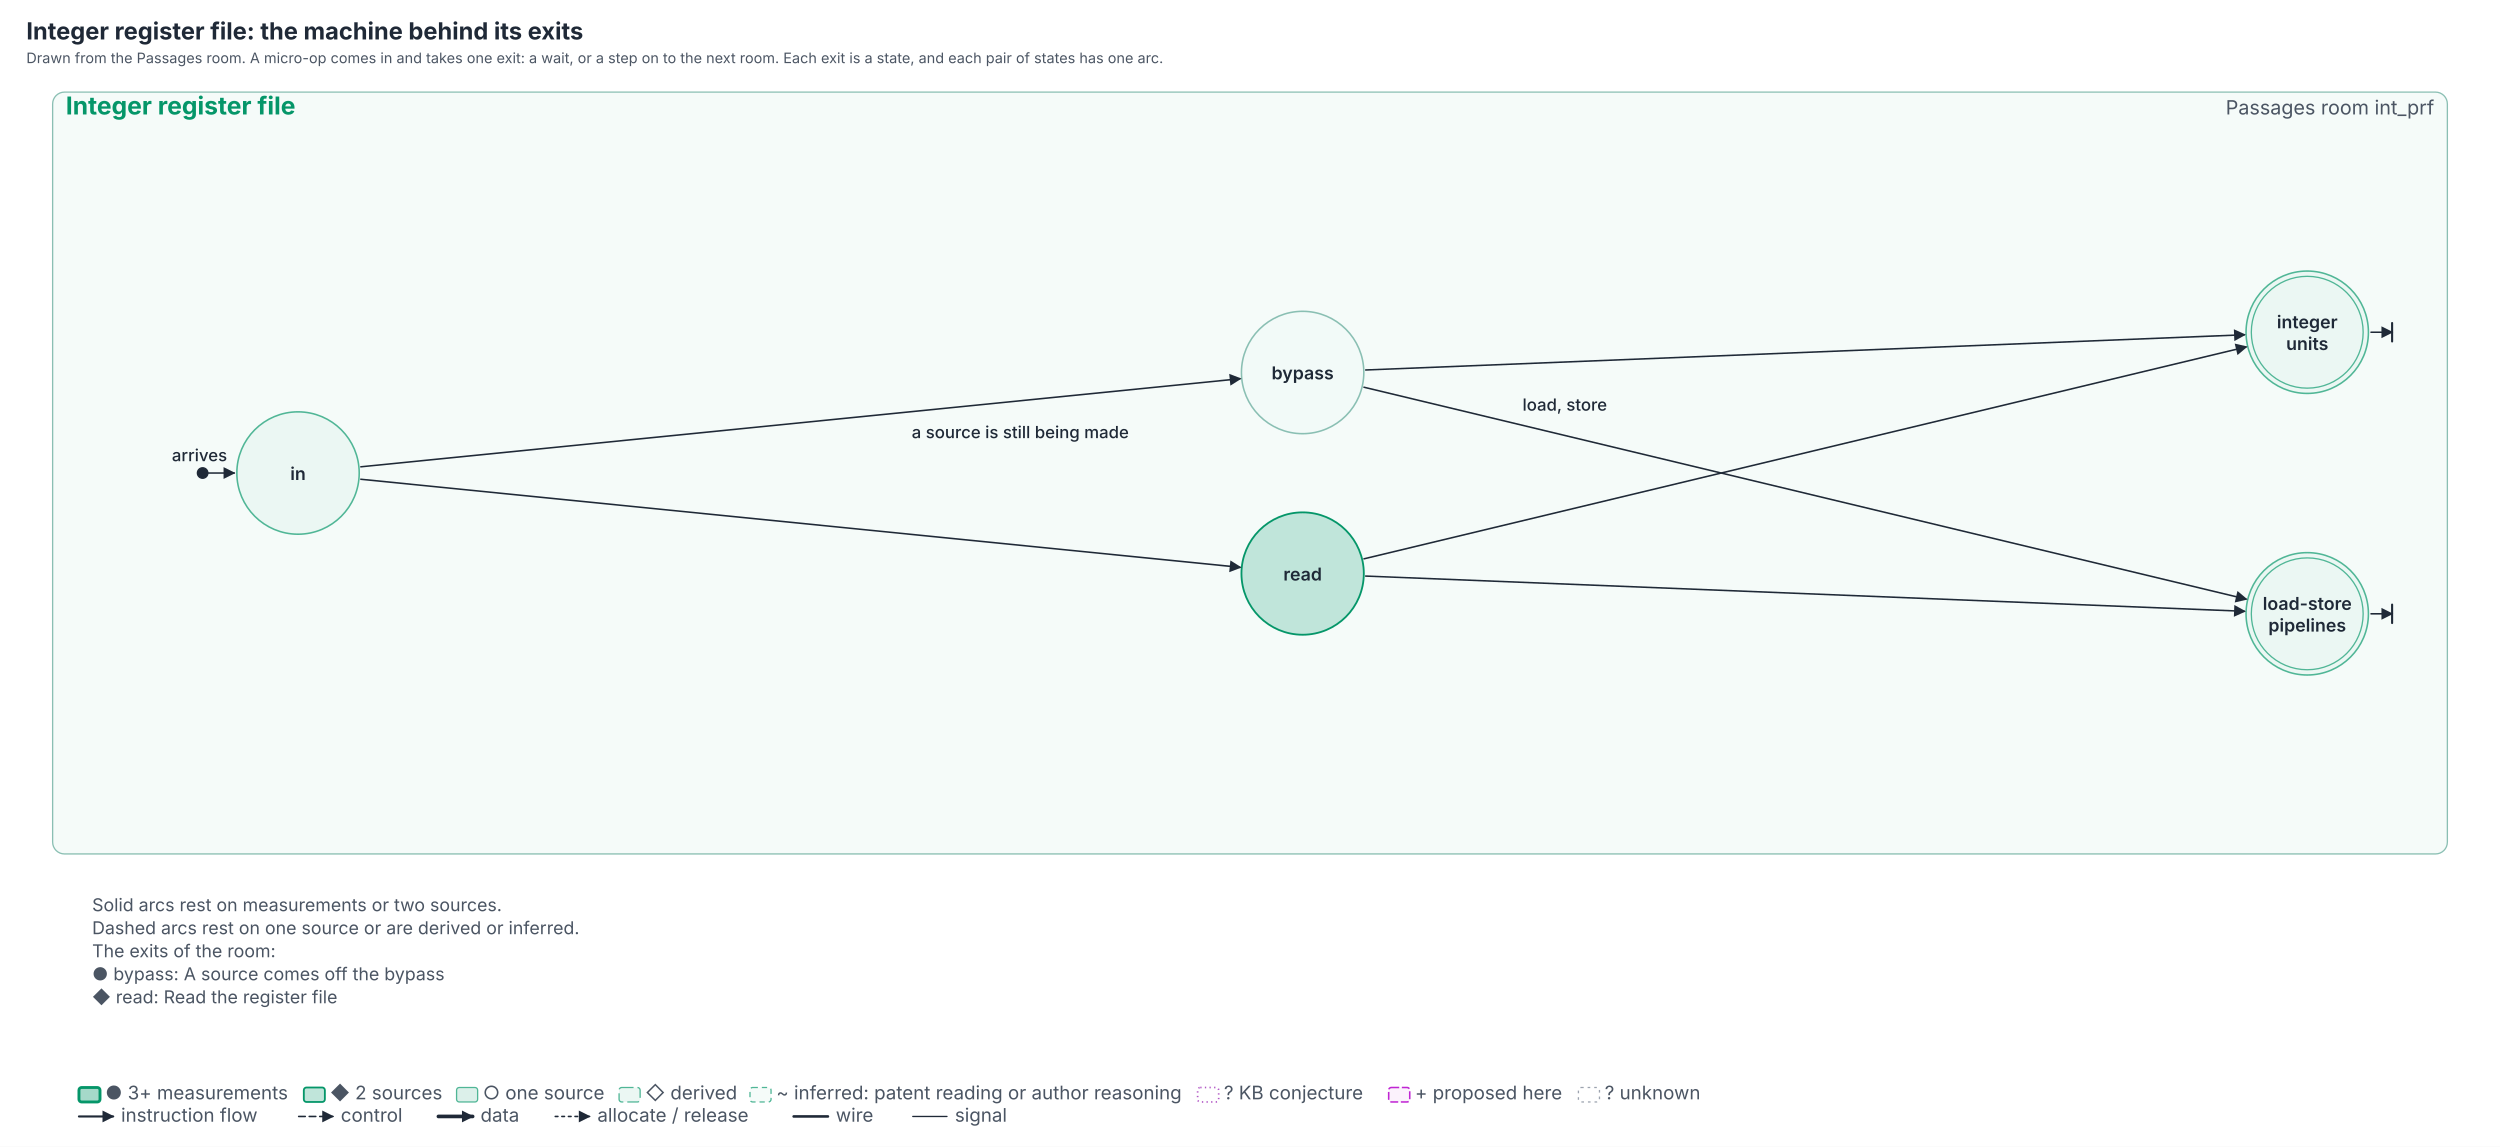
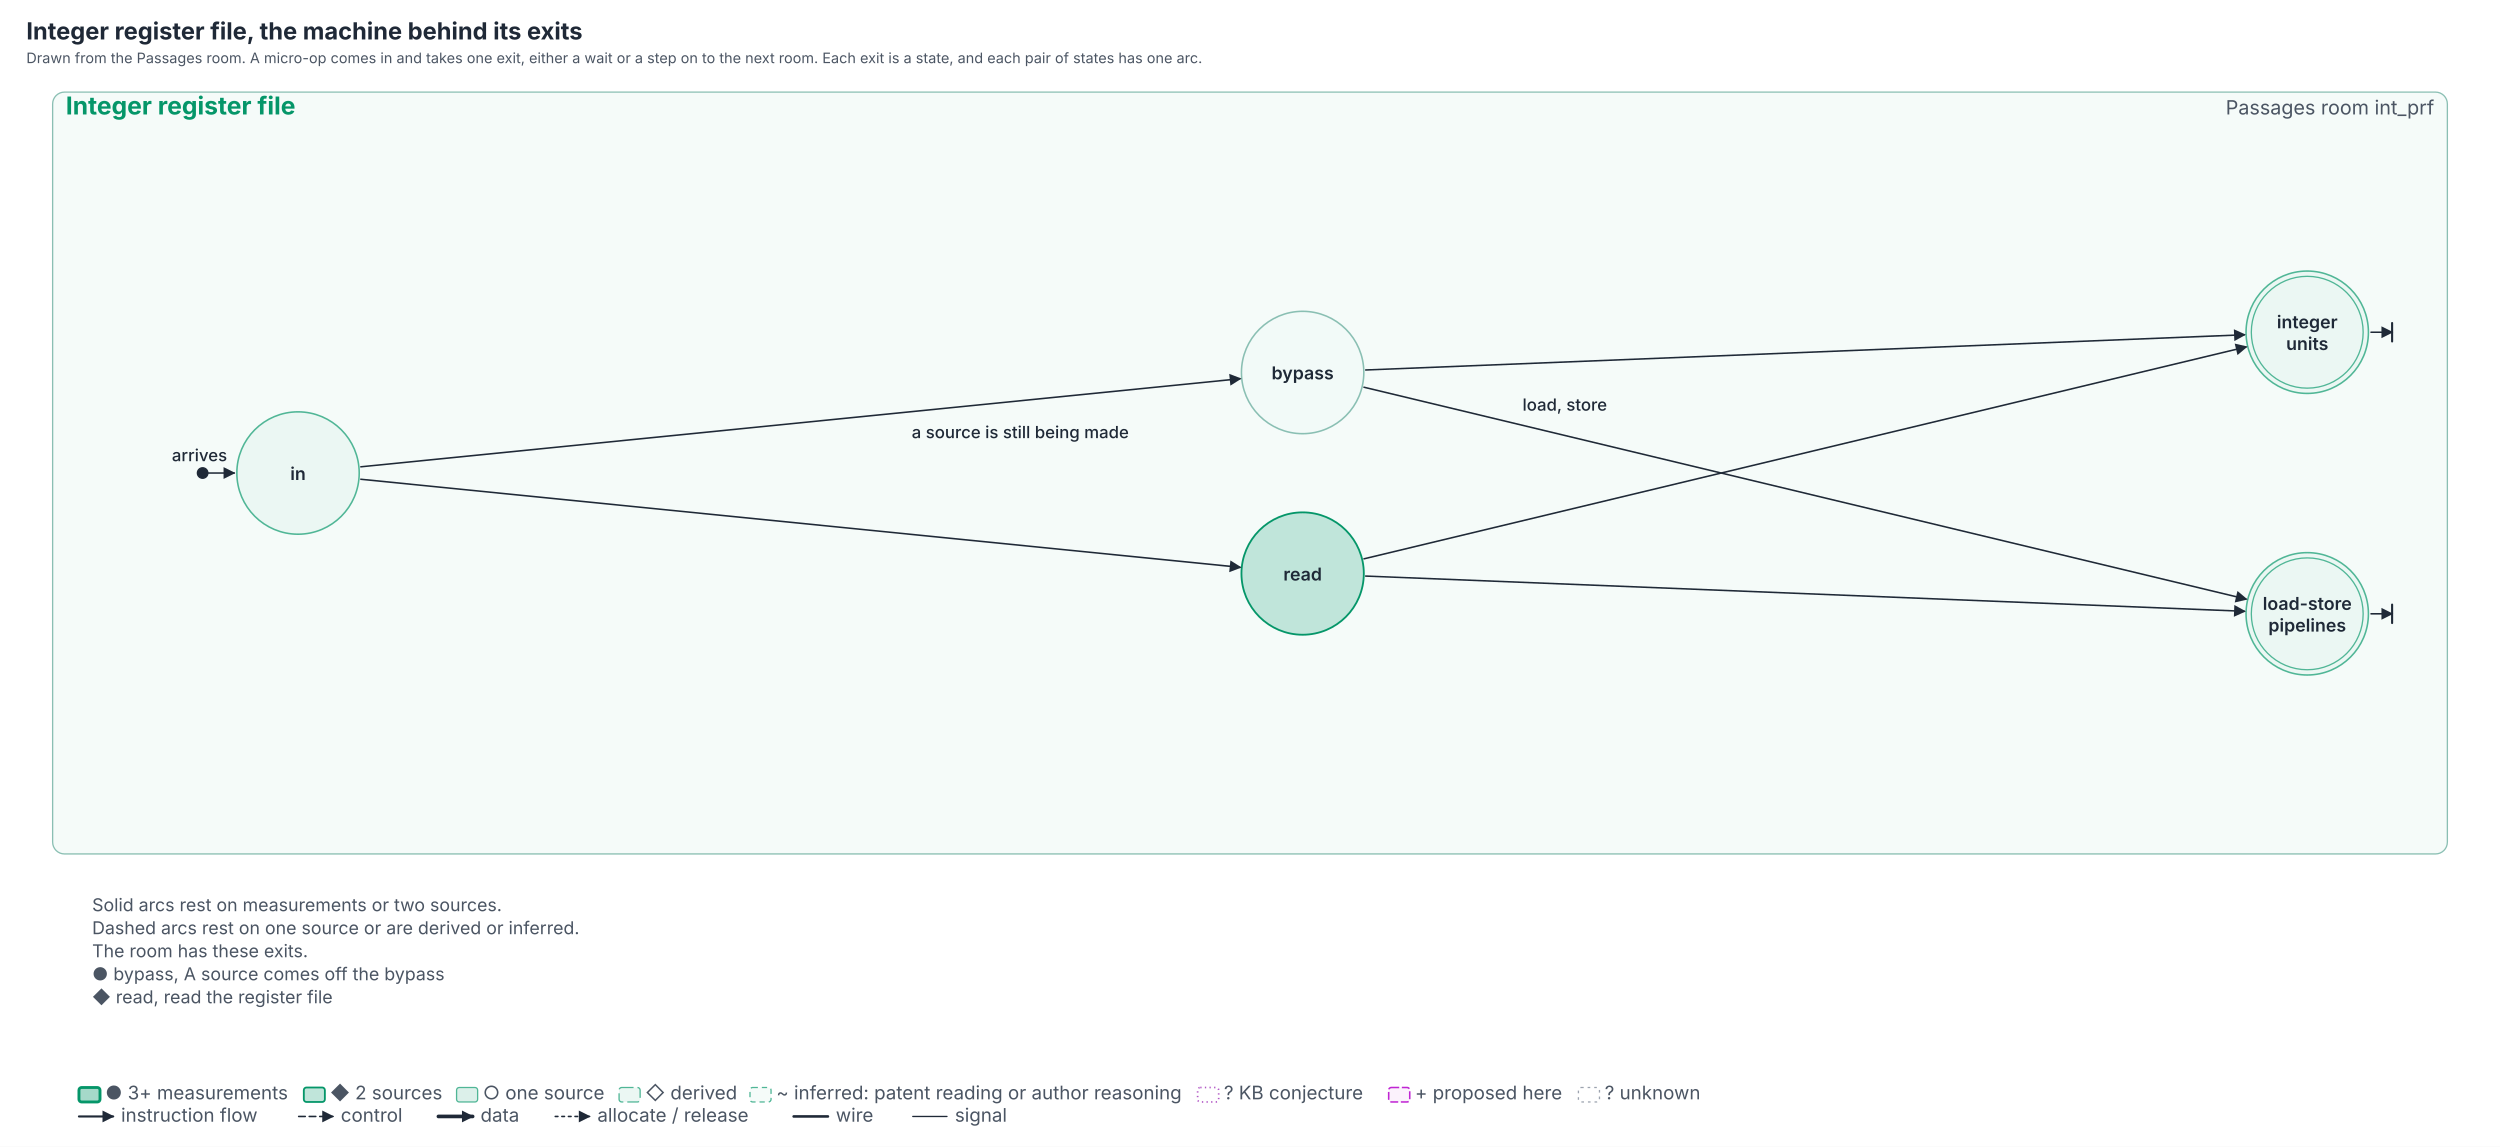
- <svg xmlns="http://www.w3.org/2000/svg" viewBox="0 0 1900 871.5" width="1900" height="871.5" role="img" aria-label="Integer register file: the machine behind its exits" font-family="Inter, 'Helvetica Neue', Arial, sans-serif" data-kinds="fsm">
+ <svg xmlns="http://www.w3.org/2000/svg" viewBox="0 0 1900 871.5" width="1900" height="871.5" role="img" aria-label="Integer register file, the machine behind its exits" font-family="Inter, 'Helvetica Neue', Arial, sans-serif" data-kinds="fsm">
  <defs>
    <marker id="arrow" viewBox="0 0 10 10" refX="9" refY="5" markerWidth="9" markerHeight="9" markerUnits="userSpaceOnUse" orient="auto-start-reverse">
      <path d="M0,0 L10,5 L0,10 z" fill="#1f2937" />
    </marker>
    <marker id="arrowrev" viewBox="0 0 10 10" refX="1" refY="5" markerWidth="9" markerHeight="9" markerUnits="userSpaceOnUse" orient="auto-start-reverse">
      <path d="M10,0 L0,5 L10,10 z" fill="#1f2937" />
    </marker>
  </defs>
  <rect x="0" y="0" width="1900" height="871.5" fill="#ffffff" />
-   <text x="20" y="30" font-family="Inter, 'Helvetica Neue', Arial, sans-serif" font-size="18" font-weight="700" fill="#1f2937">Integer register file: the machine behind its exits</text>
-   <text x="20" y="48" font-family="Inter, 'Helvetica Neue', Arial, sans-serif" font-size="11" fill="#4b5563">Drawn from the Passages room. A micro-op comes in and takes one exit: a wait, or a step on to the next room. Each exit is a state, and each pair of states has one arc.</text>
+   <text x="20" y="30" font-family="Inter, 'Helvetica Neue', Arial, sans-serif" font-size="18" font-weight="700" fill="#1f2937">Integer register file, the machine behind its exits</text>
+   <text x="20" y="48" font-family="Inter, 'Helvetica Neue', Arial, sans-serif" font-size="11" fill="#4b5563">Drawn from the Passages room. A micro-op comes in and takes one exit, either a wait or a step on to the next room. Each exit is a state, and each pair of states has one arc.</text>
  <rect x="40.0" y="70.0" width="1820.0" height="579.0" rx="9" fill="#f5fbf9" stroke="#8abfb3" stroke-width="1" />
  <text x="50.0" y="87.0" font-family="Inter, 'Helvetica Neue', Arial, sans-serif" font-size="18.75" font-weight="700" fill="#059669" text-anchor="start">Integer register file</text>
  <text x="1850.0" y="87.0" font-family="Inter, 'Helvetica Neue', Arial, sans-serif" font-size="15" font-weight="400" fill="#4b5563" text-anchor="end">Passages room int_prf</text>
  <circle cx="226.5" cy="359.5" r="46.5" fill="#ebf7f3" stroke="#50b696" stroke-width="1.2" />
  <circle cx="990.0" cy="283.1" r="46.5" fill="#f2faf8" stroke="#8abfb3" stroke-width="1.2" />
  <circle cx="990.0" cy="435.9" r="46.5" fill="#c0e5da" stroke="#059669" stroke-width="1.4" />
  <circle cx="1753.5" cy="252.5" r="46.5" fill="#ebf7f3" stroke="#50b696" stroke-width="1.2" />
  <circle cx="1753.5" cy="252.5" r="42.5" fill="none" stroke="#50b696" stroke-width="1" />
  <circle cx="1753.5" cy="466.5" r="46.5" fill="#ebf7f3" stroke="#50b696" stroke-width="1.2" />
  <circle cx="1753.5" cy="466.5" r="42.5" fill="none" stroke="#50b696" stroke-width="1" />
  <circle cx="154.0" cy="359.5" r="4" fill="#1f2937" stroke="#1f2937" stroke-width="1" />
  <polyline points="1802.0,252.5 1818.0,252.5" fill="none" stroke="#1f2937" stroke-width="1.2" marker-end="url(#arrow)" stroke-linejoin="round" stroke-linecap="round" />
  <polyline points="1818.0,245.5 1818.0,259.5" fill="none" stroke="#1f2937" stroke-width="1.6" stroke-linejoin="round" stroke-linecap="round" />
  <polyline points="1802.0,466.5 1818.0,466.5" fill="none" stroke="#1f2937" stroke-width="1.2" marker-end="url(#arrow)" stroke-linejoin="round" stroke-linecap="round" />
  <polyline points="1818.0,459.5 1818.0,473.5" fill="none" stroke="#1f2937" stroke-width="1.6" stroke-linejoin="round" stroke-linecap="round" />
  <polyline points="158.0,359.5 178.0,359.5" fill="none" stroke="#1f2937" stroke-width="1.2" marker-end="url(#arrow)" stroke-linejoin="round" stroke-linecap="round" />
  <path d="M 273.8,354.8 Q 608.2,321.3 942.7,287.8" fill="none" stroke="#1f2937" stroke-width="1.2" marker-end="url(#arrow)" />
  <path d="M 273.8,364.2 Q 608.2,397.7 942.7,431.2" fill="none" stroke="#1f2937" stroke-width="1.2" marker-end="url(#arrow)" />
  <path d="M 1037.5,281.2 Q 1371.8,267.8 1706.0,254.4" fill="none" stroke="#1f2937" stroke-width="1.2" marker-end="url(#arrow)" />
  <path d="M 1036.2,294.2 Q 1371.8,374.8 1707.3,455.4" fill="none" stroke="#1f2937" stroke-width="1.2" marker-end="url(#arrow)" />
  <path d="M 1036.2,424.8 Q 1371.8,344.2 1707.3,263.6" fill="none" stroke="#1f2937" stroke-width="1.2" marker-end="url(#arrow)" />
  <path d="M 1037.5,437.8 Q 1371.8,451.2 1706.0,464.6" fill="none" stroke="#1f2937" stroke-width="1.2" marker-end="url(#arrow)" />
  <text x="226.5" y="364.8" font-family="Inter, 'Helvetica Neue', Arial, sans-serif" font-size="13.5" font-weight="600" fill="#1f2937" text-anchor="middle">in</text>
  <text x="990.0" y="288.3" font-family="Inter, 'Helvetica Neue', Arial, sans-serif" font-size="13.5" font-weight="600" fill="#1f2937" text-anchor="middle">bypass</text>
  <text x="990.0" y="441.2" font-family="Inter, 'Helvetica Neue', Arial, sans-serif" font-size="13.5" font-weight="600" fill="#1f2937" text-anchor="middle">read</text>
  <text x="1753.5" y="249.5" font-family="Inter, 'Helvetica Neue', Arial, sans-serif" font-size="13.5" font-weight="600" fill="#1f2937" text-anchor="middle">integer</text>
  <text x="1753.5" y="266.0" font-family="Inter, 'Helvetica Neue', Arial, sans-serif" font-size="13.5" font-weight="600" fill="#1f2937" text-anchor="middle">units</text>
  <text x="1753.5" y="463.5" font-family="Inter, 'Helvetica Neue', Arial, sans-serif" font-size="13.5" font-weight="600" fill="#1f2937" text-anchor="middle">load-store</text>
  <text x="1753.5" y="480.0" font-family="Inter, 'Helvetica Neue', Arial, sans-serif" font-size="13.5" font-weight="600" fill="#1f2937" text-anchor="middle">pipelines</text>
  <text x="130.6" y="350.5" font-family="Inter, 'Helvetica Neue', Arial, sans-serif" font-size="12.75" font-weight="500" fill="#1f2937" text-anchor="start" data-owner="tr.arrive">arrives</text>
  <text x="692.9" y="333.0" font-family="Inter, 'Helvetica Neue', Arial, sans-serif" font-size="12.75" font-weight="500" fill="#1f2937" text-anchor="start" data-owner="tr.bypass">a source is still being made</text>
  <text x="1157.1" y="312.1" font-family="Inter, 'Helvetica Neue', Arial, sans-serif" font-size="12.75" font-weight="500" fill="#1f2937" text-anchor="start" data-owner="tr.bypass.to_lsu">load, store</text>
  <text x="70.0" y="692.5" font-family="Inter, 'Helvetica Neue', Arial, sans-serif" font-size="13.5" font-weight="400" fill="#4b5563" text-anchor="start" data-owner="m-exits">Solid arcs rest on measurements or two sources.</text>
  <text x="70.0" y="710.0" font-family="Inter, 'Helvetica Neue', Arial, sans-serif" font-size="13.5" font-weight="400" fill="#4b5563" text-anchor="start" data-owner="m-exits">Dashed arcs rest on one source or are derived or inferred.</text>
-   <text x="70.0" y="727.5" font-family="Inter, 'Helvetica Neue', Arial, sans-serif" font-size="13.5" font-weight="400" fill="#4b5563" text-anchor="start" data-owner="m-exits">The exits of the room:</text>
-   <text x="70.0" y="745.0" font-family="Inter, 'Helvetica Neue', Arial, sans-serif" font-size="13.5" font-weight="400" fill="#4b5563" text-anchor="start" data-owner="m-exits">● bypass: A source comes off the bypass</text>
-   <text x="70.0" y="762.5" font-family="Inter, 'Helvetica Neue', Arial, sans-serif" font-size="13.5" font-weight="400" fill="#4b5563" text-anchor="start" data-owner="m-exits">◆ read: Read the register file</text>
+   <text x="70.0" y="727.5" font-family="Inter, 'Helvetica Neue', Arial, sans-serif" font-size="13.5" font-weight="400" fill="#4b5563" text-anchor="start" data-owner="m-exits">The room has these exits.</text>
+   <text x="70.0" y="745.0" font-family="Inter, 'Helvetica Neue', Arial, sans-serif" font-size="13.5" font-weight="400" fill="#4b5563" text-anchor="start" data-owner="m-exits">● bypass, A source comes off the bypass</text>
+   <text x="70.0" y="762.5" font-family="Inter, 'Helvetica Neue', Arial, sans-serif" font-size="13.5" font-weight="400" fill="#4b5563" text-anchor="start" data-owner="m-exits">◆ read, read the register file</text>
  <rect x="60.0" y="826.5" width="16.0" height="11.0" rx="2" fill="#a5d9c9" stroke="#059669" stroke-width="2.2" />
  <text x="80.0" y="835.5" font-family="Inter, 'Helvetica Neue', Arial, sans-serif" font-size="14.25" font-weight="400" fill="#4b5563" text-anchor="start">● 3+ measurements</text>
  <rect x="230.9" y="826.5" width="16.0" height="11.0" rx="2" fill="#c0e5da" stroke="#059669" stroke-width="1.4" />
  <text x="250.9" y="835.5" font-family="Inter, 'Helvetica Neue', Arial, sans-serif" font-size="14.25" font-weight="400" fill="#4b5563" text-anchor="start">◆ 2 sources</text>
  <rect x="347.0" y="826.5" width="16.0" height="11.0" rx="2" fill="#dcf0ea" stroke="#50b696" stroke-width="1" />
  <text x="367.0" y="835.5" font-family="Inter, 'Helvetica Neue', Arial, sans-serif" font-size="14.25" font-weight="400" fill="#4b5563" text-anchor="start">○ one source</text>
  <rect x="470.5" y="826.5" width="16.0" height="11.0" rx="2" fill="#ebf7f3" stroke="#50b696" stroke-width="1" stroke-dasharray="9 3" />
  <text x="490.5" y="835.5" font-family="Inter, 'Helvetica Neue', Arial, sans-serif" font-size="14.25" font-weight="400" fill="#4b5563" text-anchor="start">◇ derived</text>
  <rect x="570.0" y="826.5" width="16.0" height="11.0" rx="2" fill="#f5fbf9" stroke="#50b696" stroke-width="1" stroke-dasharray="4 3" />
  <text x="590.0" y="835.5" font-family="Inter, 'Helvetica Neue', Arial, sans-serif" font-size="14.25" font-weight="400" fill="#4b5563" text-anchor="start">~ inferred: patent reading or author reasoning</text>
  <rect x="910.2" y="826.5" width="16.0" height="11.0" rx="2" fill="none" stroke="#b258c5" stroke-width="1.3" stroke-dasharray="1 2.5" />
  <text x="930.2" y="835.5" font-family="Inter, 'Helvetica Neue', Arial, sans-serif" font-size="14.25" font-weight="400" fill="#4b5563" text-anchor="start">? KB conjecture</text>
  <rect x="1055.4" y="826.5" width="16.0" height="11.0" rx="2" fill="#fbf2fc" stroke="#c026d3" stroke-width="1.2" stroke-dasharray="6 2" />
  <text x="1075.4" y="835.5" font-family="Inter, 'Helvetica Neue', Arial, sans-serif" font-size="14.25" font-weight="400" fill="#4b5563" text-anchor="start">+ proposed here</text>
  <rect x="1199.6" y="826.5" width="16.0" height="11.0" rx="2" fill="none" stroke="#9ca3af" stroke-width="1" stroke-dasharray="2 3" />
  <text x="1219.6" y="835.5" font-family="Inter, 'Helvetica Neue', Arial, sans-serif" font-size="14.25" font-weight="400" fill="#4b5563" text-anchor="start">? unknown</text>
  <polyline points="60.0,848.5 86.0,848.5" fill="none" stroke="#1f2937" stroke-width="1.6" marker-end="url(#arrow)" stroke-linejoin="round" stroke-linecap="round" />
  <text x="92.0" y="852.5" font-family="Inter, 'Helvetica Neue', Arial, sans-serif" font-size="14.25" font-weight="400" fill="#4b5563" text-anchor="start">instruction flow</text>
  <polyline points="227.0,848.5 253.0,848.5" fill="none" stroke="#1f2937" stroke-width="1.2" stroke-dasharray="5 3" marker-end="url(#arrow)" stroke-linejoin="round" stroke-linecap="round" />
  <text x="259.0" y="852.5" font-family="Inter, 'Helvetica Neue', Arial, sans-serif" font-size="14.25" font-weight="400" fill="#4b5563" text-anchor="start">control</text>
  <polyline points="333.2,848.5 359.2,848.5" fill="none" stroke="#1f2937" stroke-width="2.8" marker-end="url(#arrow)" stroke-linejoin="round" stroke-linecap="round" />
  <text x="365.2" y="852.5" font-family="Inter, 'Helvetica Neue', Arial, sans-serif" font-size="14.25" font-weight="400" fill="#4b5563" text-anchor="start">data</text>
  <polyline points="422.0,848.5 448.0,848.5" fill="none" stroke="#1f2937" stroke-width="1.2" stroke-dasharray="2 3" marker-end="url(#arrow)" stroke-linejoin="round" stroke-linecap="round" />
  <text x="454.0" y="852.5" font-family="Inter, 'Helvetica Neue', Arial, sans-serif" font-size="14.25" font-weight="400" fill="#4b5563" text-anchor="start">allocate / release</text>
  <polyline points="603.2,848.5 629.2,848.5" fill="none" stroke="#1f2937" stroke-width="2.0" stroke-linejoin="round" stroke-linecap="round" />
  <text x="635.2" y="852.5" font-family="Inter, 'Helvetica Neue', Arial, sans-serif" font-size="14.25" font-weight="400" fill="#4b5563" text-anchor="start">wire</text>
  <polyline points="693.7,848.5 719.7,848.5" fill="none" stroke="#1f2937" stroke-width="1.0" stroke-linejoin="round" stroke-linecap="round" />
  <text x="725.7" y="852.5" font-family="Inter, 'Helvetica Neue', Arial, sans-serif" font-size="14.25" font-weight="400" fill="#4b5563" text-anchor="start">signal</text>
  <g class="hot-layer">
    <rect class="hot" data-bid="st.in" x="180.0" y="313.0" width="93.0" height="93.0" fill="transparent" stroke="none" pointer-events="all" />
    <rect class="hot" data-bid="st.bypass" x="943.5" y="236.6" width="93.0" height="93.0" fill="transparent" stroke="none" pointer-events="all" />
    <rect class="hot" data-bid="st.read" x="943.5" y="389.4" width="93.0" height="93.0" fill="transparent" stroke="none" pointer-events="all" />
    <rect class="hot" data-bid="st.to_eu_int" x="1707.0" y="206.0" width="93.0" height="93.0" fill="transparent" stroke="none" pointer-events="all" />
    <rect class="hot" data-bid="st.to_lsu" x="1707.0" y="420.0" width="93.0" height="93.0" fill="transparent" stroke="none" pointer-events="all" />
    <rect class="hot hot-slot" data-bid="tr.arrive" x="149.0" y="339.5" width="30.0" height="28.0" fill="transparent" stroke="none" pointer-events="all" />
    <rect class="hot hot-slot" data-bid="tr.bypass" x="269.8" y="283.8" width="677.0" height="75.0" fill="transparent" stroke="none" pointer-events="all" />
    <rect class="hot hot-slot" data-bid="tr.read" x="269.8" y="360.2" width="677.0" height="75.0" fill="transparent" stroke="none" pointer-events="all" />
    <rect class="hot hot-slot" data-bid="tr.bypass.to_eu_int" x="1033.5" y="250.4" width="676.6" height="34.8" fill="transparent" stroke="none" pointer-events="all" />
    <rect class="hot hot-slot" data-bid="tr.bypass.to_lsu" x="1032.2" y="290.2" width="679.1" height="169.2" fill="transparent" stroke="none" pointer-events="all" />
    <rect class="hot hot-slot" data-bid="tr.read.to_eu_int" x="1032.2" y="259.6" width="679.1" height="169.2" fill="transparent" stroke="none" pointer-events="all" />
    <rect class="hot hot-slot" data-bid="tr.read.to_lsu" x="1033.5" y="433.8" width="676.6" height="34.8" fill="transparent" stroke="none" pointer-events="all" />
    <rect class="hot hot-slot" data-bid="machine" x="70.0" y="196.0" width="1760.0" height="327.0" fill="transparent" stroke="none" pointer-events="all" />
    <rect class="hot hot-frame" data-bid="fm" x="40" y="70" width="1820" height="579" fill="transparent" stroke="none" pointer-events="none" />
  </g>
</svg>
